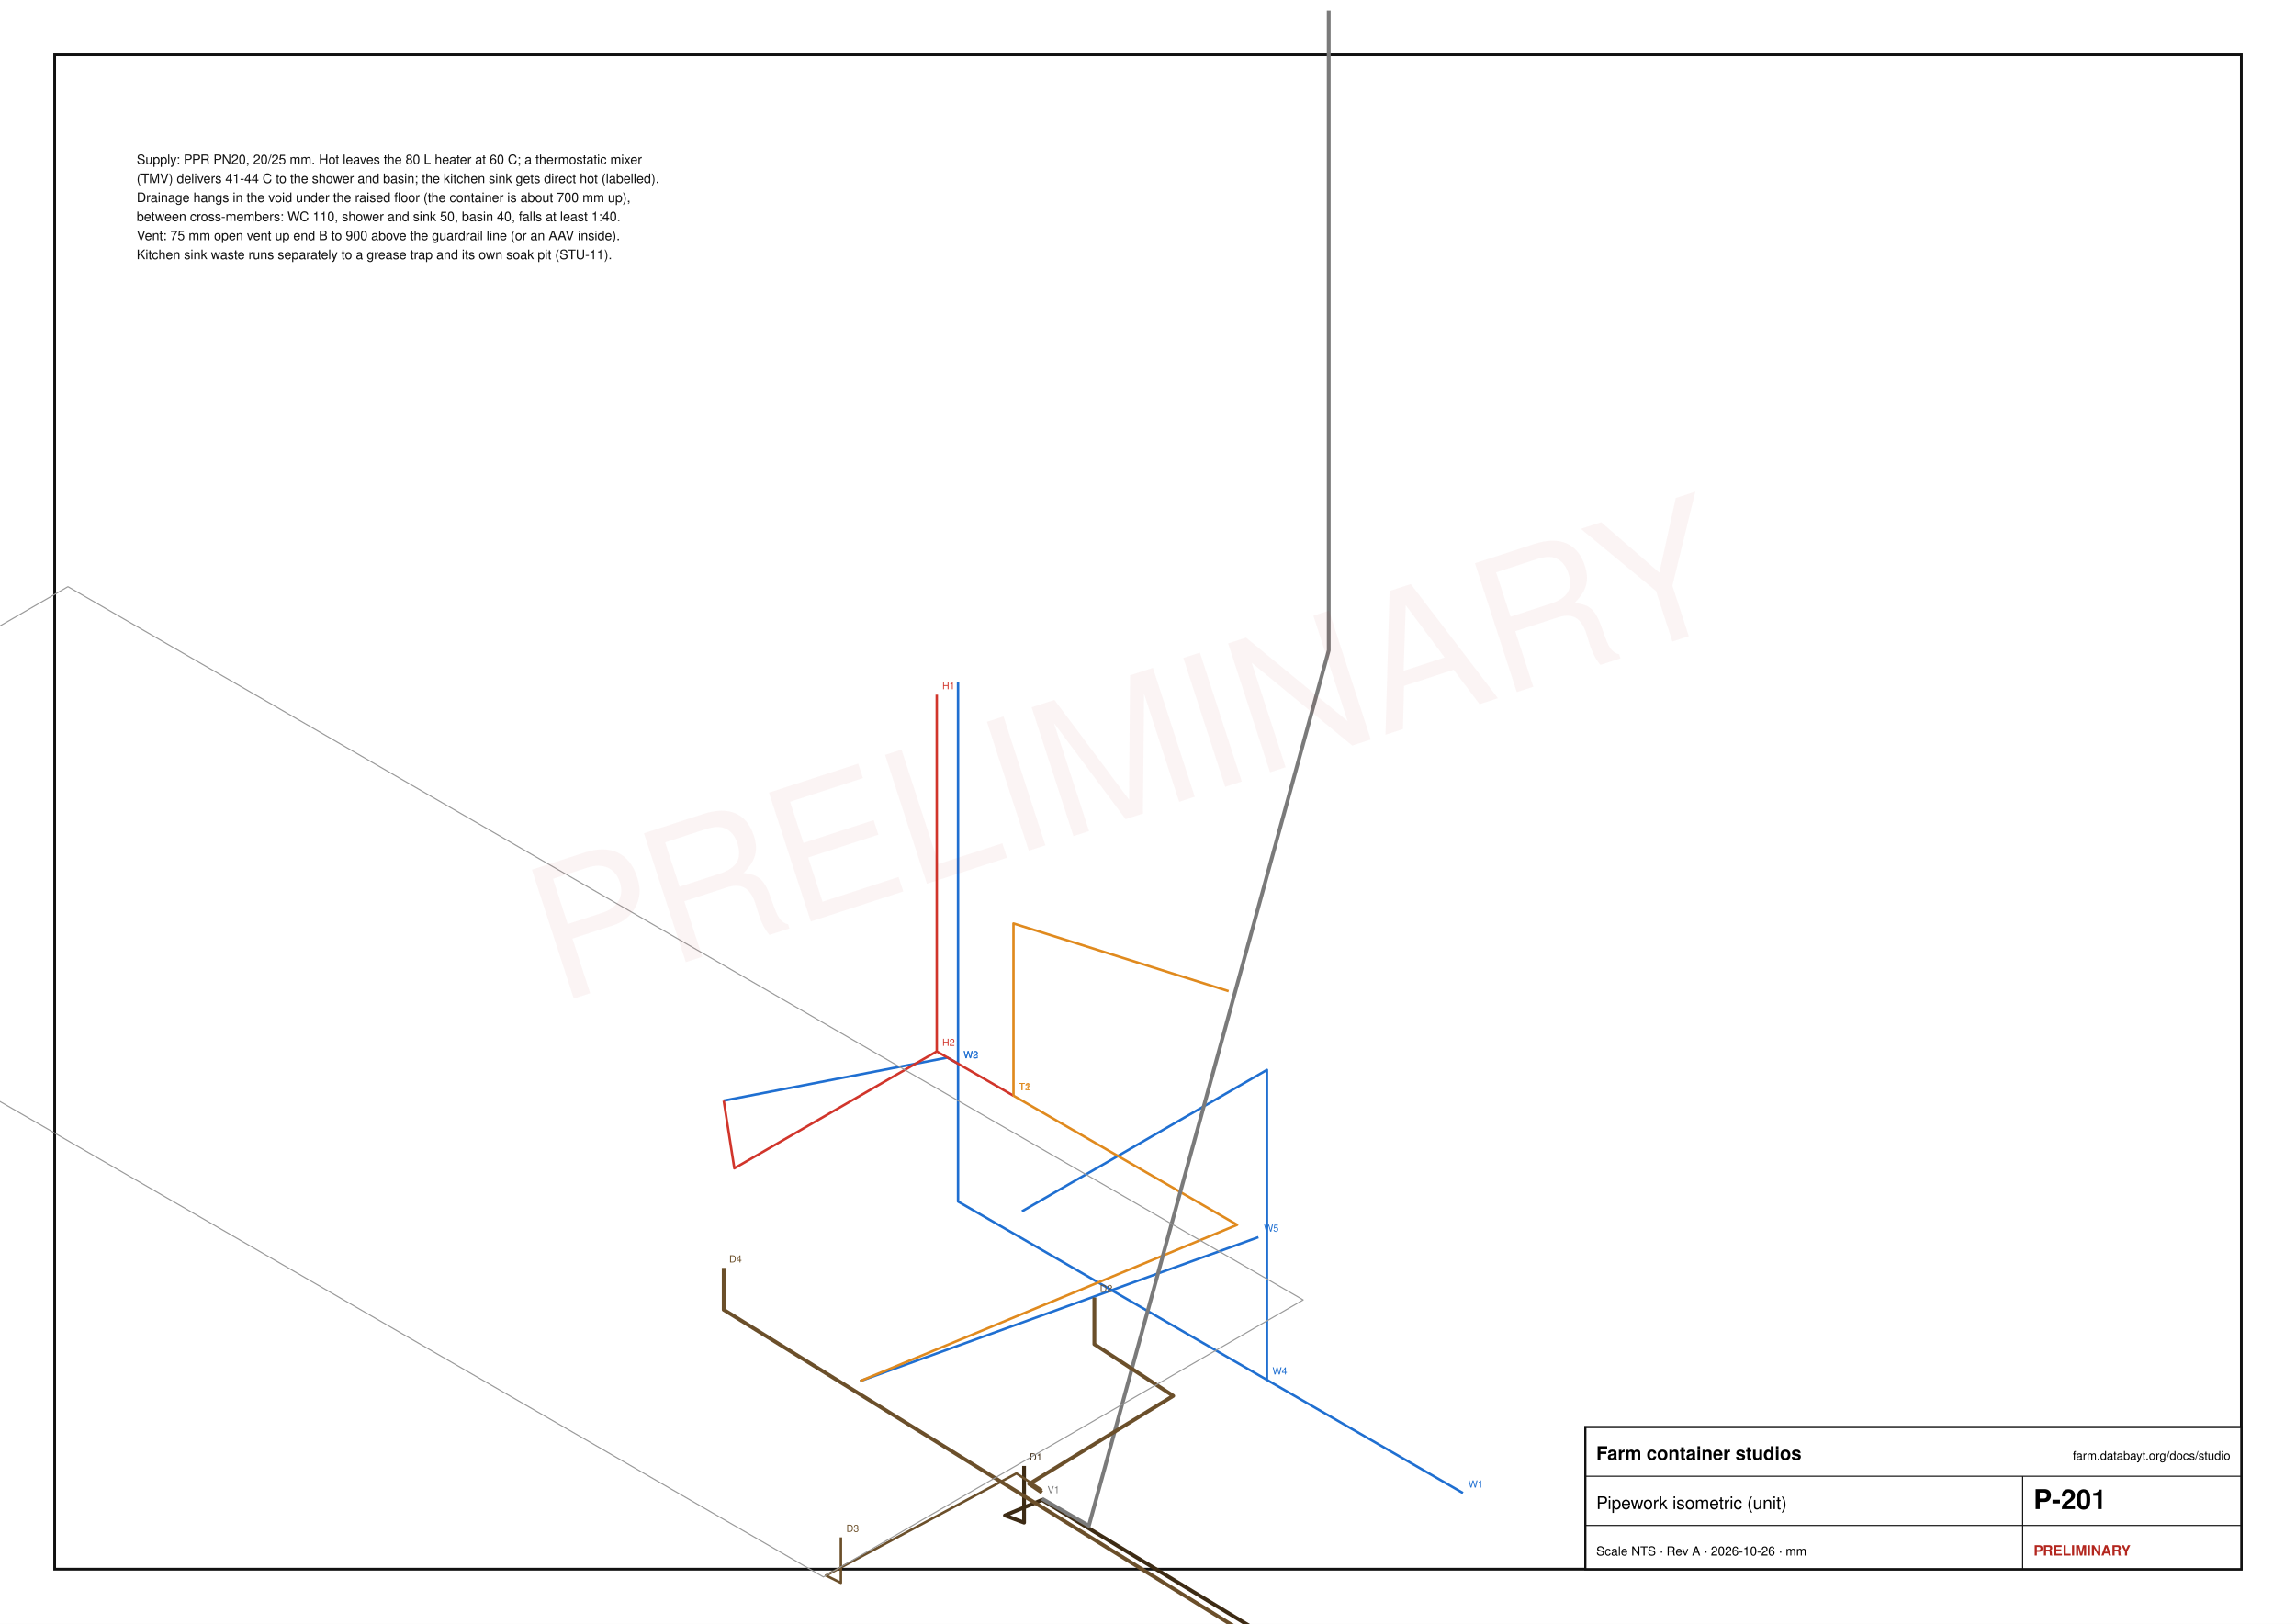
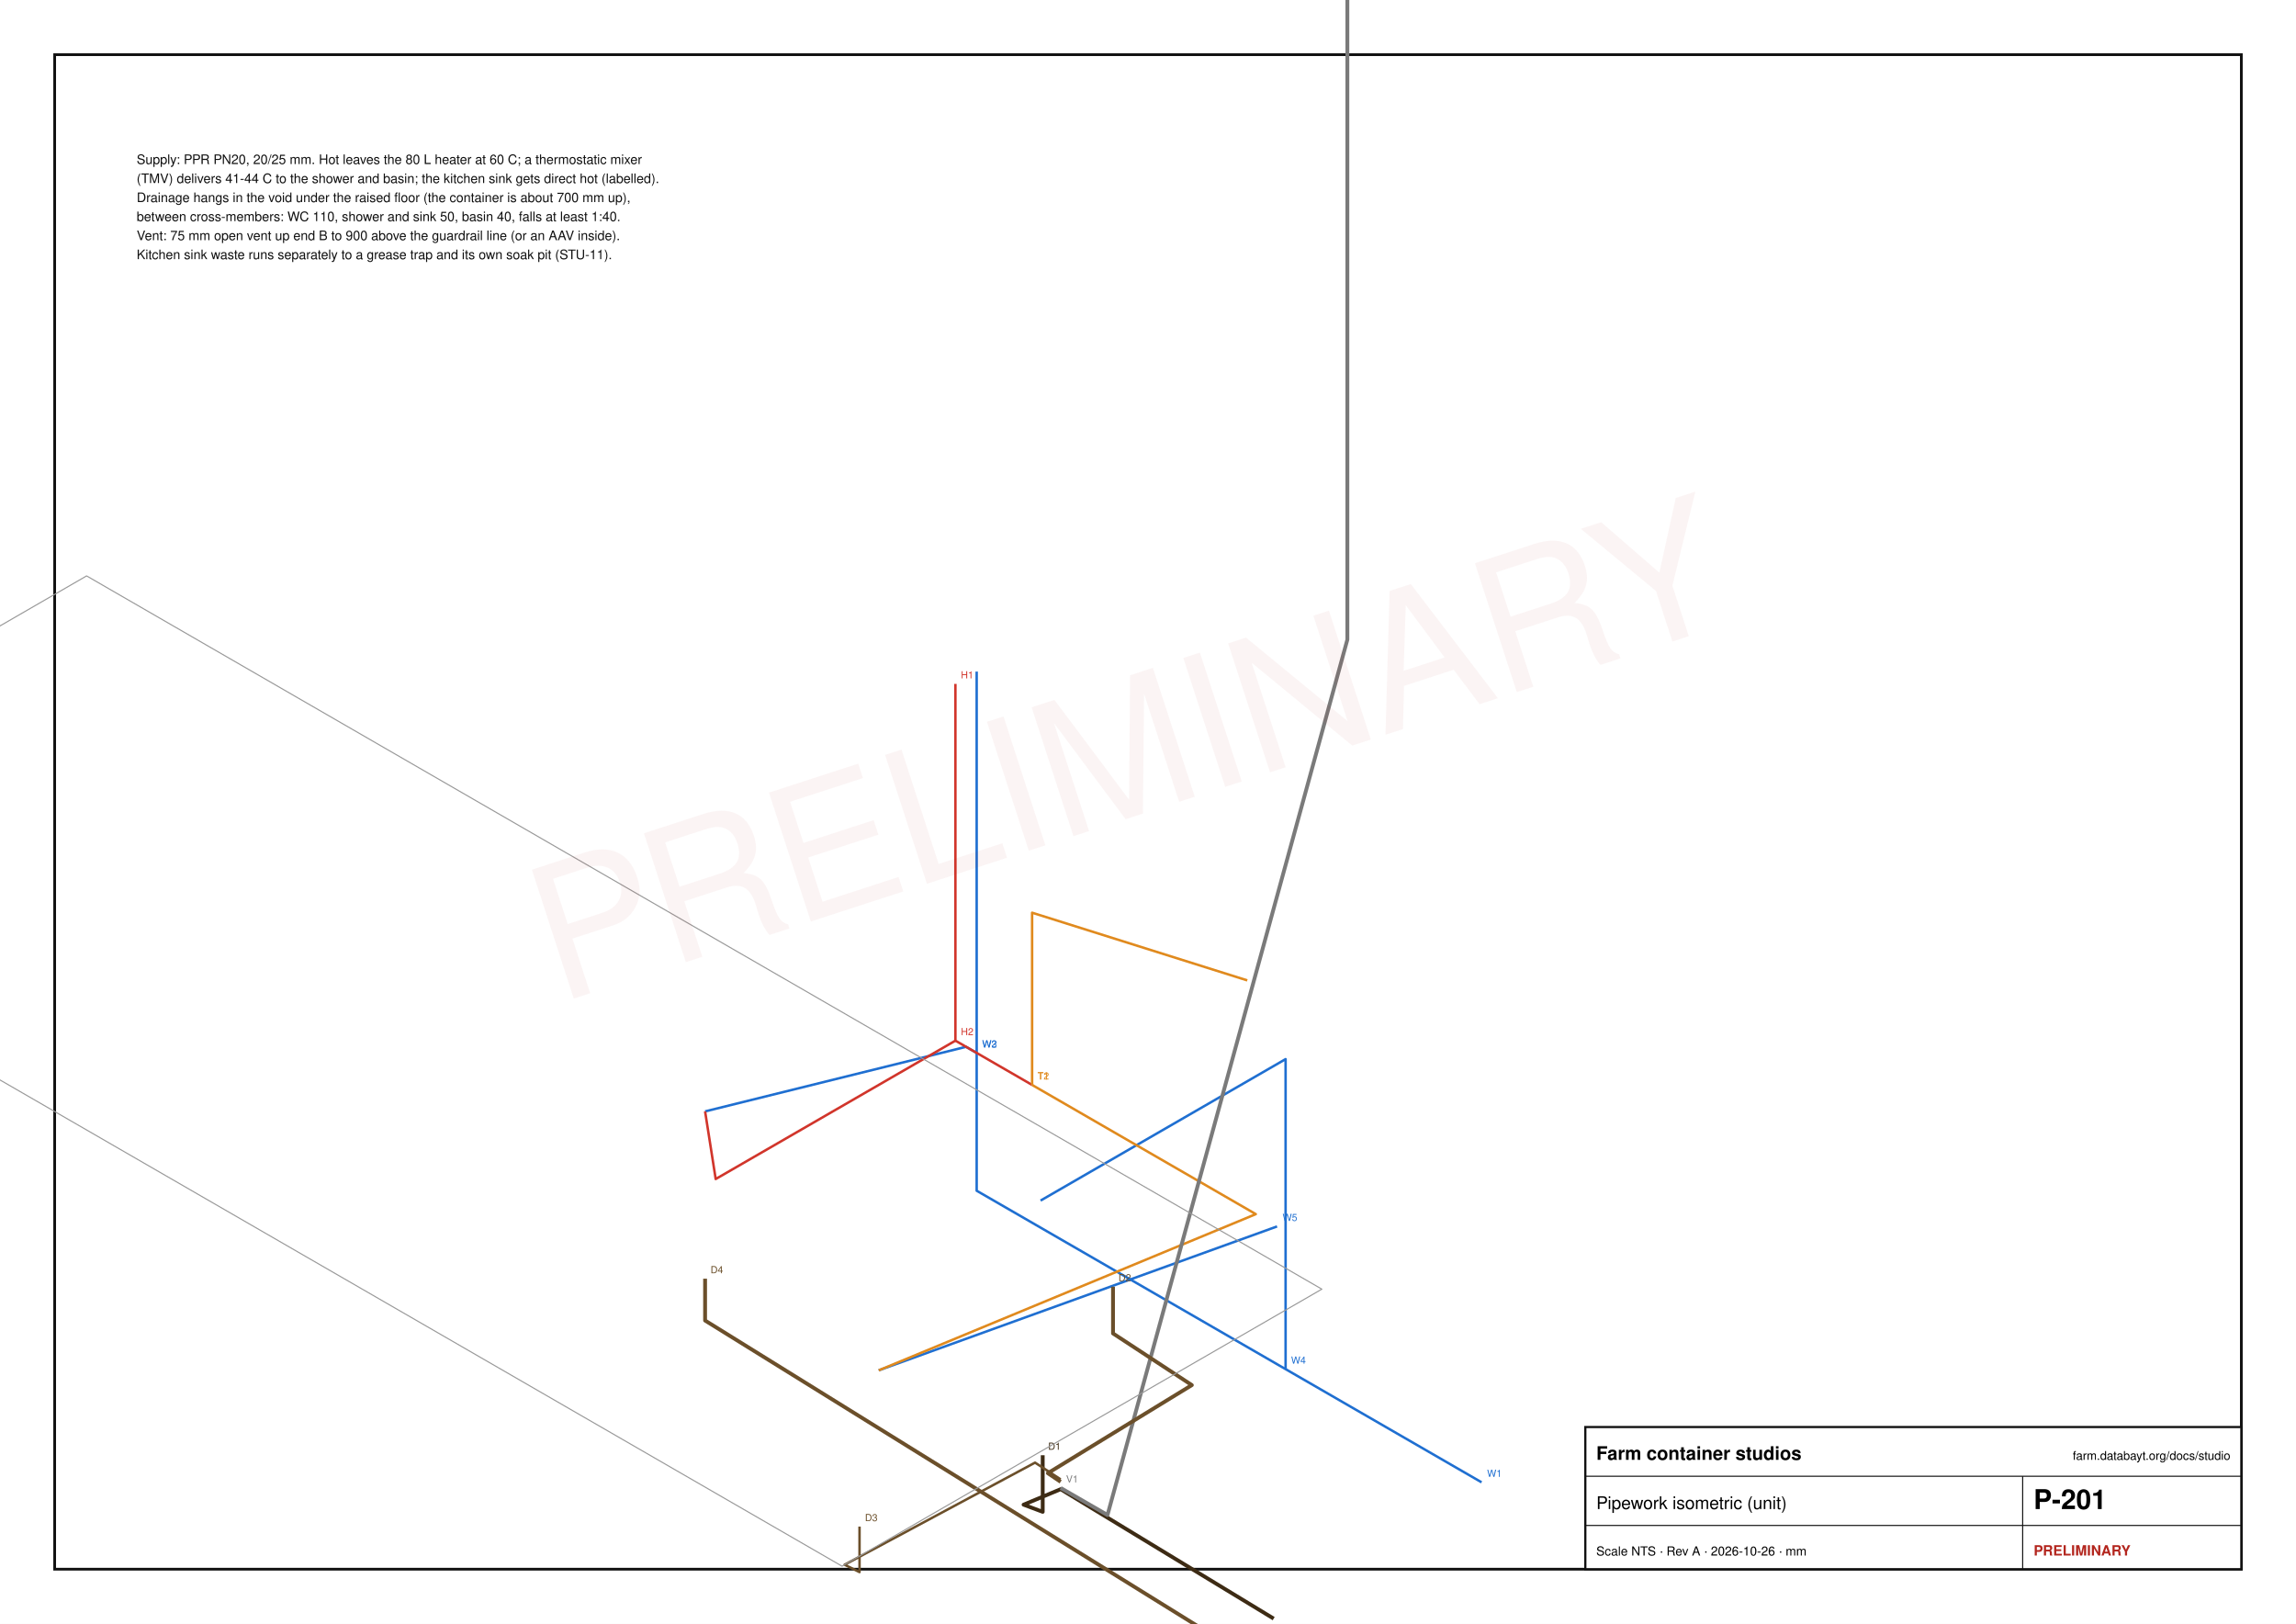
<svg xmlns="http://www.w3.org/2000/svg" width="420mm" height="297mm" viewBox="0 0 420 297" font-family="Helvetica, Arial, sans-serif">
  <rect x="0" y="0" width="420" height="297" fill="#fff" />
  <rect x="10" y="10" width="400" height="277" fill="none" stroke="#111" stroke-width="0.5" />
-   <polyline points="267.61,273.07 230.2,251.48 175.25,219.75 175.25,194.55" fill="none" stroke="#1f6fd1" stroke-width="0.45" stroke-linejoin="round" />
-   <text x="268.61" y="272.07" font-size="1.8" text-anchor="start" font-weight="normal" fill="#1f6fd1">W1</text>
-   <polyline points="175.25,194.55 175.25,124.8" fill="none" stroke="#1f6fd1" stroke-width="0.45" stroke-linejoin="round" />
-   <text x="176.25" y="193.55" font-size="1.8" text-anchor="start" font-weight="normal" fill="#1f6fd1">W2</text>
-   <polyline points="175.25,194.55 173.3,193.43 132.39,201.3" fill="none" stroke="#1f6fd1" stroke-width="0.45" stroke-linejoin="round" />
-   <text x="176.25" y="193.55" font-size="1.8" text-anchor="start" font-weight="normal" fill="#1f6fd1">W3</text>
-   <polyline points="231.76,252.38 231.76,195.68 186.94,221.55" fill="none" stroke="#1f6fd1" stroke-width="0.45" stroke-linejoin="round" />
-   <text x="232.76" y="251.38" font-size="1.8" text-anchor="start" font-weight="normal" fill="#1f6fd1">W4</text>
-   <polyline points="230.2,226.27 157.33,252.6" fill="none" stroke="#1f6fd1" stroke-width="0.45" stroke-linejoin="round" />
-   <text x="231.2" y="225.27" font-size="1.8" text-anchor="start" font-weight="normal" fill="#1f6fd1">W5</text>
-   <polyline points="171.36,127.05 171.36,192.3 185.39,200.4" fill="none" stroke="#d1352b" stroke-width="0.45" stroke-linejoin="round" />
-   <text x="172.36" y="126.05" font-size="1.8" text-anchor="start" font-weight="normal" fill="#d1352b">H1</text>
-   <polyline points="171.36,192.3 134.33,213.68 132.39,201.3" fill="none" stroke="#d1352b" stroke-width="0.45" stroke-linejoin="round" />
-   <text x="172.36" y="191.3" font-size="1.8" text-anchor="start" font-weight="normal" fill="#d1352b">H2</text>
-   <polyline points="187.33,268.12 187.33,278.48 183.83,277.17 190.61,274.33 229.58,298" fill="none" stroke="#3d2b14" stroke-width="0.7" stroke-linejoin="round" />
-   <text x="188.33" y="267.12" font-size="1.8" text-anchor="start" font-weight="normal" fill="#3d2b14">D1</text>
-   <polyline points="185.39,200.4 185.39,168.9 224.75,181.28" fill="none" stroke="#e08a1e" stroke-width="0.45" stroke-linejoin="round" />
-   <text x="186.39" y="199.4" font-size="1.8" text-anchor="start" font-weight="normal" fill="#e08a1e">T1</text>
-   <polyline points="185.39,200.4 226.31,224.02 157.33,252.6" fill="none" stroke="#e08a1e" stroke-width="0.45" stroke-linejoin="round" />
-   <text x="186.39" y="199.4" font-size="1.8" text-anchor="start" font-weight="normal" fill="#e08a1e">T2</text>
-   <polyline points="190.61,274.11 199.18,279.06 243.06,118.95 243.06,1.95" fill="none" stroke="#7a7a7a" stroke-width="0.7" stroke-linejoin="round" />
-   <text x="191.61" y="273.11" font-size="1.8" text-anchor="start" font-weight="normal" fill="#7a7a7a">V1</text>
-   <polyline points="200.19,237.3 200.19,245.85 214.61,255.3 188.27,271.41 190.61,272.99" fill="none" stroke="#6b4f2a" stroke-width="0.7" stroke-linejoin="round" />
-   <text x="201.19" y="236.3" font-size="1.8" text-anchor="start" font-weight="normal" fill="#6b4f2a">D2</text>
-   <polyline points="153.82,281.18 153.82,289.5 151.09,288.15 185.93,269.48 190.61,272.53" fill="none" stroke="#6b4f2a" stroke-width="0.45" stroke-linejoin="round" />
-   <text x="154.82" y="280.18" font-size="1.8" text-anchor="start" font-weight="normal" fill="#6b4f2a">D3</text>
-   <polyline points="132.39,231.9 132.39,239.55 226.7,298.05" fill="none" stroke="#6b4f2a" stroke-width="0.7" stroke-linejoin="round" />
-   <text x="133.39" y="230.9" font-size="1.8" text-anchor="start" font-weight="normal" fill="#6b4f2a">D4</text>
-   <polygon points="12.43,107.3 238.39,237.75 150.62,288.42 -75.33,157.97" fill="none" stroke="#999" stroke-width="0.2" stroke-linejoin="round" />
+   <polyline points="271.02,271.11 233.61,249.51 178.66,217.78 178.66,192.58" fill="none" stroke="#1f6fd1" stroke-width="0.45" stroke-linejoin="round" />
+   <text x="272.02" y="270.11" font-size="1.8" text-anchor="start" font-weight="normal" fill="#1f6fd1">W1</text>
+   <polyline points="178.66,192.58 178.66,122.83" fill="none" stroke="#1f6fd1" stroke-width="0.45" stroke-linejoin="round" />
+   <text x="179.66" y="191.58" font-size="1.8" text-anchor="start" font-weight="normal" fill="#1f6fd1">W2</text>
+   <polyline points="178.66,192.58 176.71,191.46 128.98,203.27" fill="none" stroke="#1f6fd1" stroke-width="0.45" stroke-linejoin="round" />
+   <text x="179.66" y="191.58" font-size="1.8" text-anchor="start" font-weight="normal" fill="#1f6fd1">W3</text>
+   <polyline points="235.17,250.41 235.17,193.71 190.35,219.58" fill="none" stroke="#1f6fd1" stroke-width="0.45" stroke-linejoin="round" />
+   <text x="236.17" y="249.41" font-size="1.8" text-anchor="start" font-weight="normal" fill="#1f6fd1">W4</text>
+   <polyline points="233.61,224.31 160.74,250.63" fill="none" stroke="#1f6fd1" stroke-width="0.45" stroke-linejoin="round" />
+   <text x="234.61" y="223.31" font-size="1.8" text-anchor="start" font-weight="normal" fill="#1f6fd1">W5</text>
+   <polyline points="174.77,125.08 174.77,190.33 188.8,198.43" fill="none" stroke="#d1352b" stroke-width="0.45" stroke-linejoin="round" />
+   <text x="175.77" y="124.08" font-size="1.8" text-anchor="start" font-weight="normal" fill="#d1352b">H1</text>
+   <polyline points="174.77,190.33 130.92,215.64 128.98,203.27" fill="none" stroke="#d1352b" stroke-width="0.45" stroke-linejoin="round" />
+   <text x="175.77" y="189.33" font-size="1.8" text-anchor="start" font-weight="normal" fill="#d1352b">H2</text>
+   <polyline points="190.74,266.16 190.74,276.51 187.24,275.2 194.02,272.37 232.99,296.04" fill="none" stroke="#3d2b14" stroke-width="0.7" stroke-linejoin="round" />
+   <text x="191.74" y="265.16" font-size="1.8" text-anchor="start" font-weight="normal" fill="#3d2b14">D1</text>
+   <polyline points="188.8,198.43 188.8,166.93 228.16,179.31" fill="none" stroke="#e08a1e" stroke-width="0.45" stroke-linejoin="round" />
+   <text x="189.8" y="197.43" font-size="1.8" text-anchor="start" font-weight="normal" fill="#e08a1e">T1</text>
+   <polyline points="188.8,198.43 229.72,222.06 160.74,250.63" fill="none" stroke="#e08a1e" stroke-width="0.45" stroke-linejoin="round" />
+   <text x="189.8" y="197.43" font-size="1.8" text-anchor="start" font-weight="normal" fill="#e08a1e">T2</text>
+   <polyline points="194.02,272.14 202.59,277.09 246.47,116.98 246.47,-0.02" fill="none" stroke="#7a7a7a" stroke-width="0.7" stroke-linejoin="round" />
+   <text x="195.02" y="271.14" font-size="1.8" text-anchor="start" font-weight="normal" fill="#7a7a7a">V1</text>
+   <polyline points="203.6,235.33 203.6,243.88 218.02,253.33 191.68,269.44 194.02,271.02" fill="none" stroke="#6b4f2a" stroke-width="0.7" stroke-linejoin="round" />
+   <text x="204.6" y="234.33" font-size="1.8" text-anchor="start" font-weight="normal" fill="#6b4f2a">D2</text>
+   <polyline points="157.23,279.21 157.23,287.53 154.5,286.18 189.34,267.51 194.02,270.57" fill="none" stroke="#6b4f2a" stroke-width="0.45" stroke-linejoin="round" />
+   <text x="158.23" y="278.21" font-size="1.8" text-anchor="start" font-weight="normal" fill="#6b4f2a">D3</text>
+   <polyline points="128.98,233.87 128.98,241.52 223.29,300.02" fill="none" stroke="#6b4f2a" stroke-width="0.7" stroke-linejoin="round" />
+   <text x="129.98" y="232.87" font-size="1.8" text-anchor="start" font-weight="normal" fill="#6b4f2a">D4</text>
+   <polygon points="15.84,105.33 241.8,235.78 154.03,286.45 -71.92,156" fill="none" stroke="#999" stroke-width="0.2" stroke-linejoin="round" />
  <text x="25" y="30" font-size="2.4" text-anchor="start" font-weight="normal" fill="#111">Supply: PPR PN20, 20/25 mm. Hot leaves the 80 L heater at 60 C; a thermostatic mixer</text>
  <text x="25" y="33.48" font-size="2.4" text-anchor="start" font-weight="normal" fill="#111">(TMV) delivers 41-44 C to the shower and basin; the kitchen sink gets direct hot (labelled).</text>
  <text x="25" y="36.96" font-size="2.4" text-anchor="start" font-weight="normal" fill="#111">Drainage hangs in the void under the raised floor (the container is about 700 mm up),</text>
  <text x="25" y="40.44" font-size="2.4" text-anchor="start" font-weight="normal" fill="#111">between cross-members: WC 110, shower and sink 50, basin 40, falls at least 1:40.</text>
  <text x="25" y="43.92" font-size="2.4" text-anchor="start" font-weight="normal" fill="#111">Vent: 75 mm open vent up end B to 900 above the guardrail line (or an AAV inside).</text>
  <text x="25" y="47.4" font-size="2.4" text-anchor="start" font-weight="normal" fill="#111">Kitchen sink waste runs separately to a grease trap and its own soak pit (STU-11).</text>
  <rect x="290" y="261" width="120" height="26" fill="#fff" stroke="#111" stroke-width="0.4" />
  <line x1="290" y1="270" x2="410" y2="270" stroke="#111" stroke-width="0.2" />
  <line x1="290" y1="279" x2="410" y2="279" stroke="#111" stroke-width="0.2" />
  <line x1="370" y1="270" x2="370" y2="287" stroke="#111" stroke-width="0.2" />
  <text x="292" y="267" font-size="3.4" font-weight="bold">Farm container studios</text>
  <text x="408" y="267" font-size="2.2" text-anchor="end">farm.databayt.org/docs/studio</text>
  <text x="292" y="276" font-size="3.2">Pipework isometric (unit)</text>
  <text x="372" y="276" font-size="5" font-weight="bold">P-201</text>
  <text x="292" y="284.5" font-size="2.3">Scale NTS · Rev A · 2026-10-26 · mm</text>
  <text x="372" y="284.5" font-size="2.6" font-weight="bold" fill="#b3261e">PRELIMINARY</text>
  <text x="210.0" y="148.5" font-size="34" fill="#b3261e" fill-opacity="0.05" text-anchor="middle" transform="rotate(-18 210.0 148.5)">PRELIMINARY</text>
</svg>
